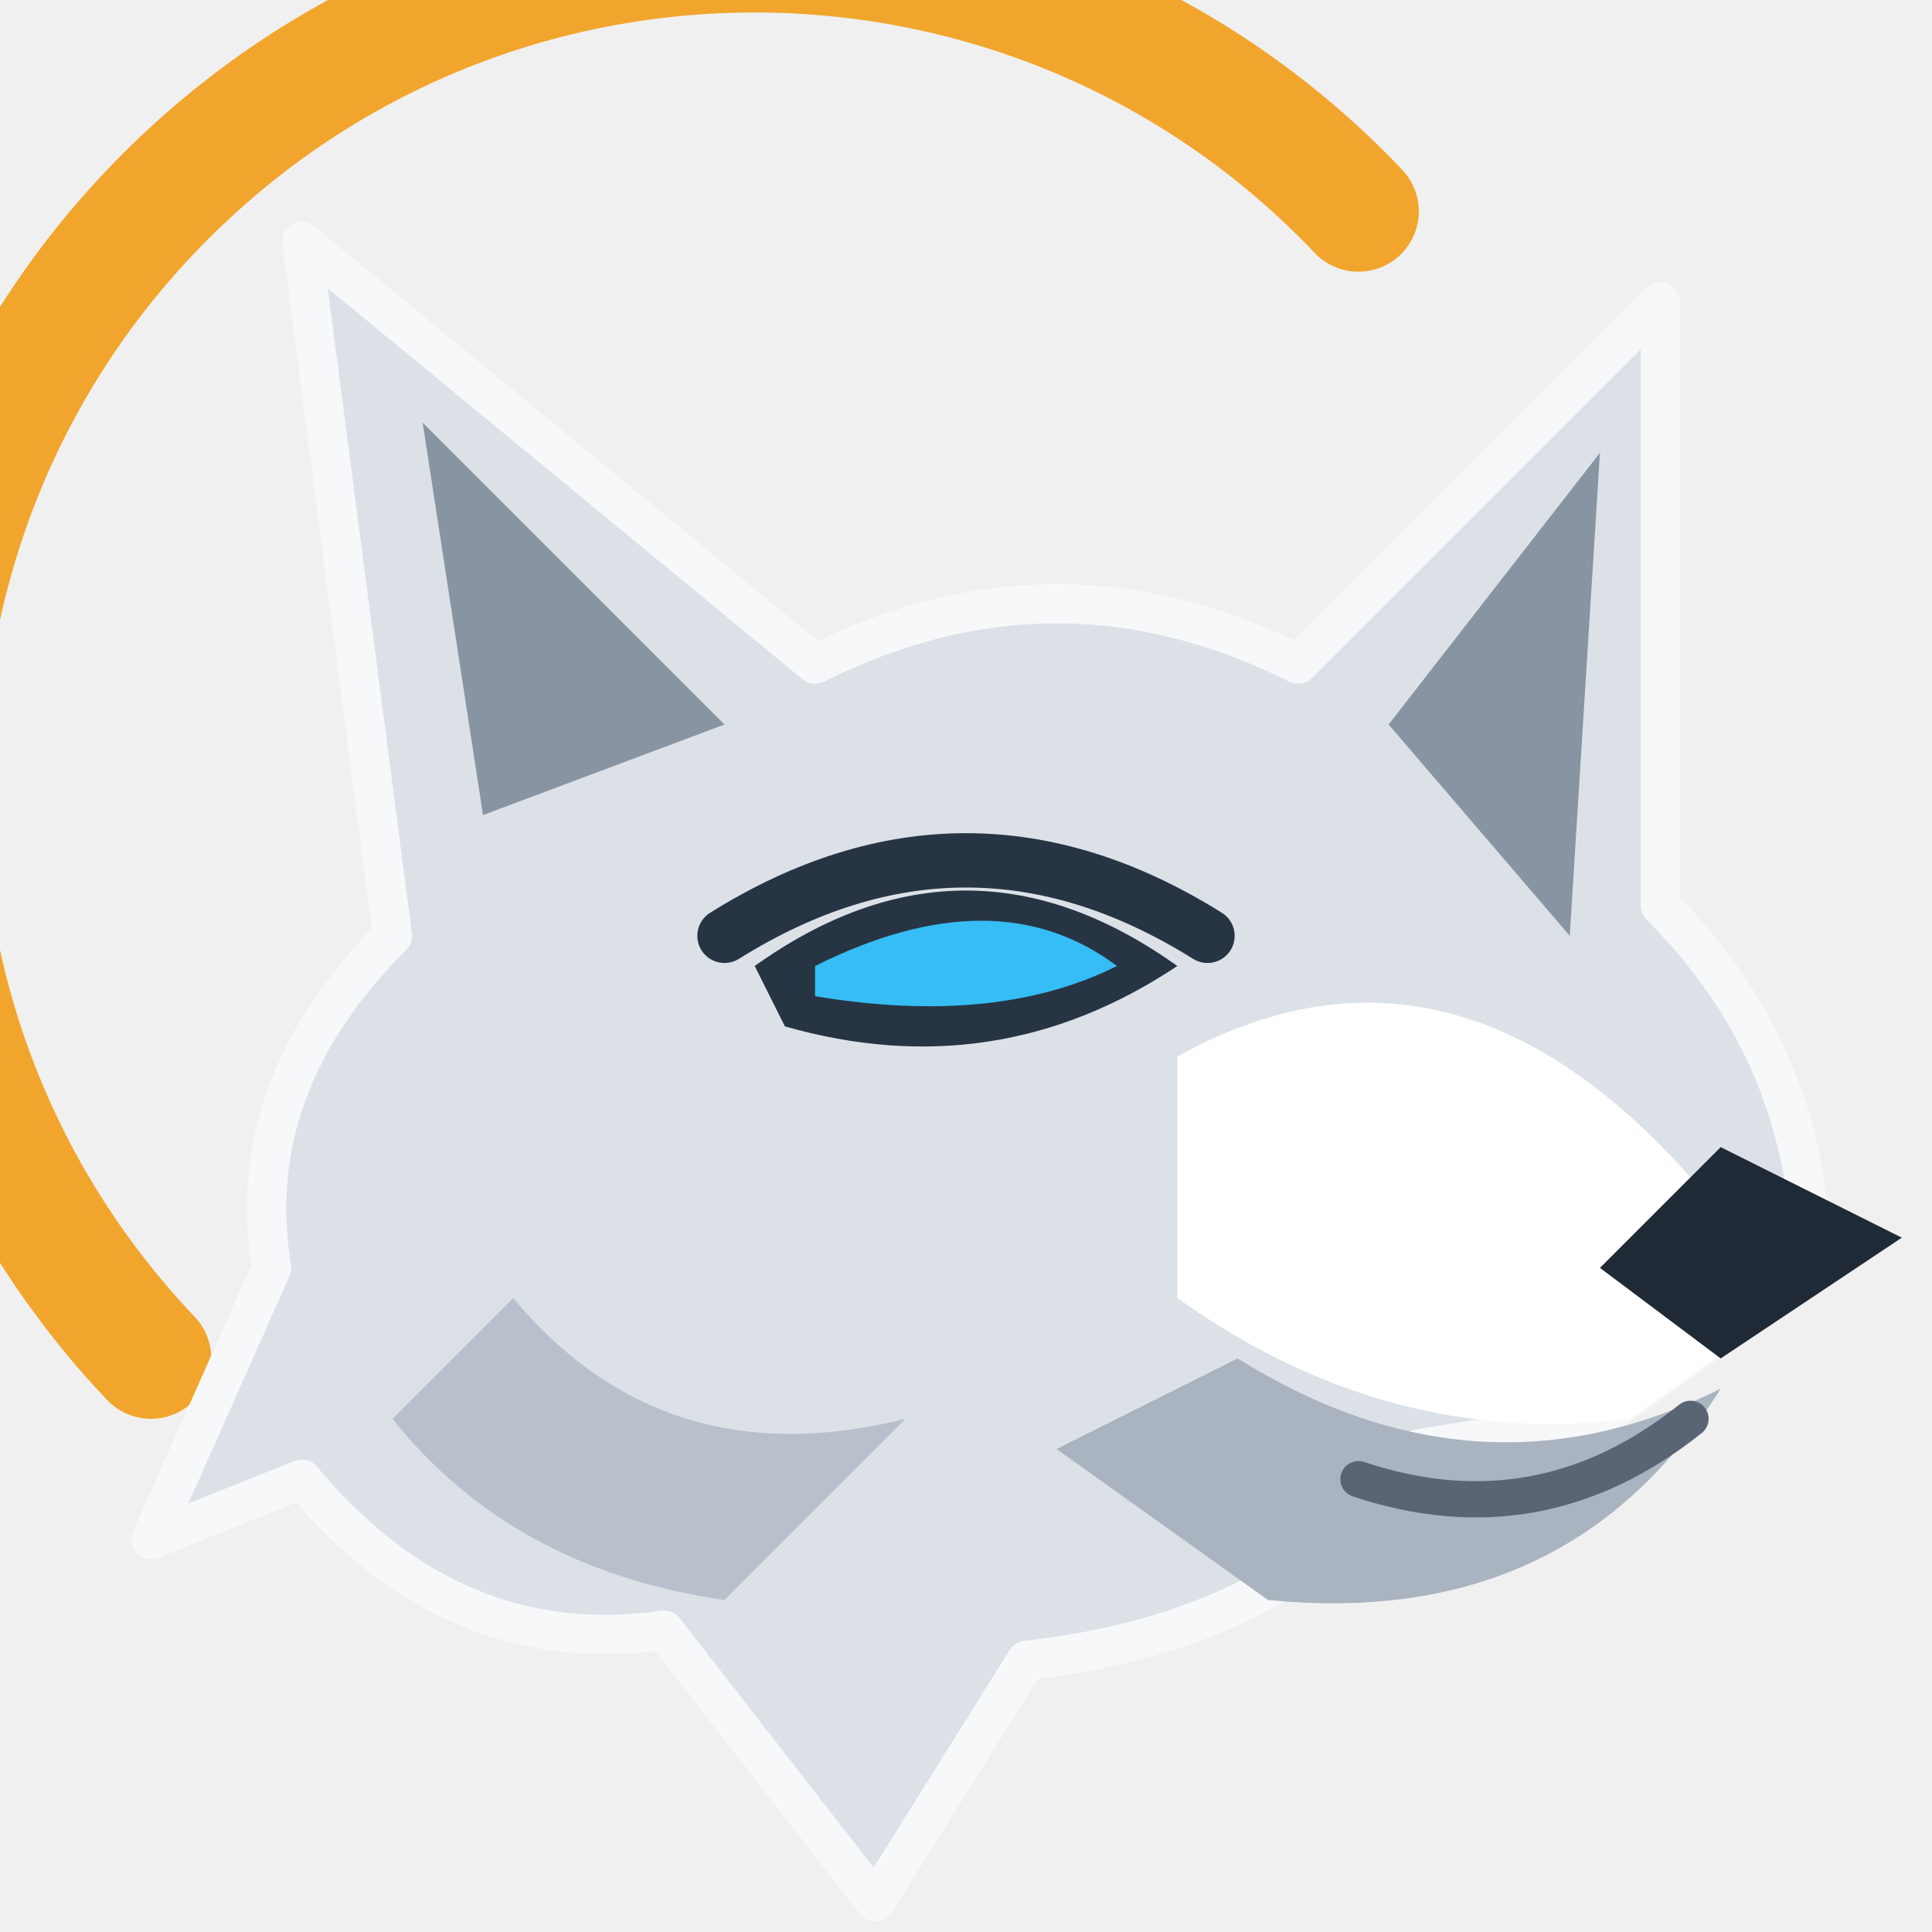
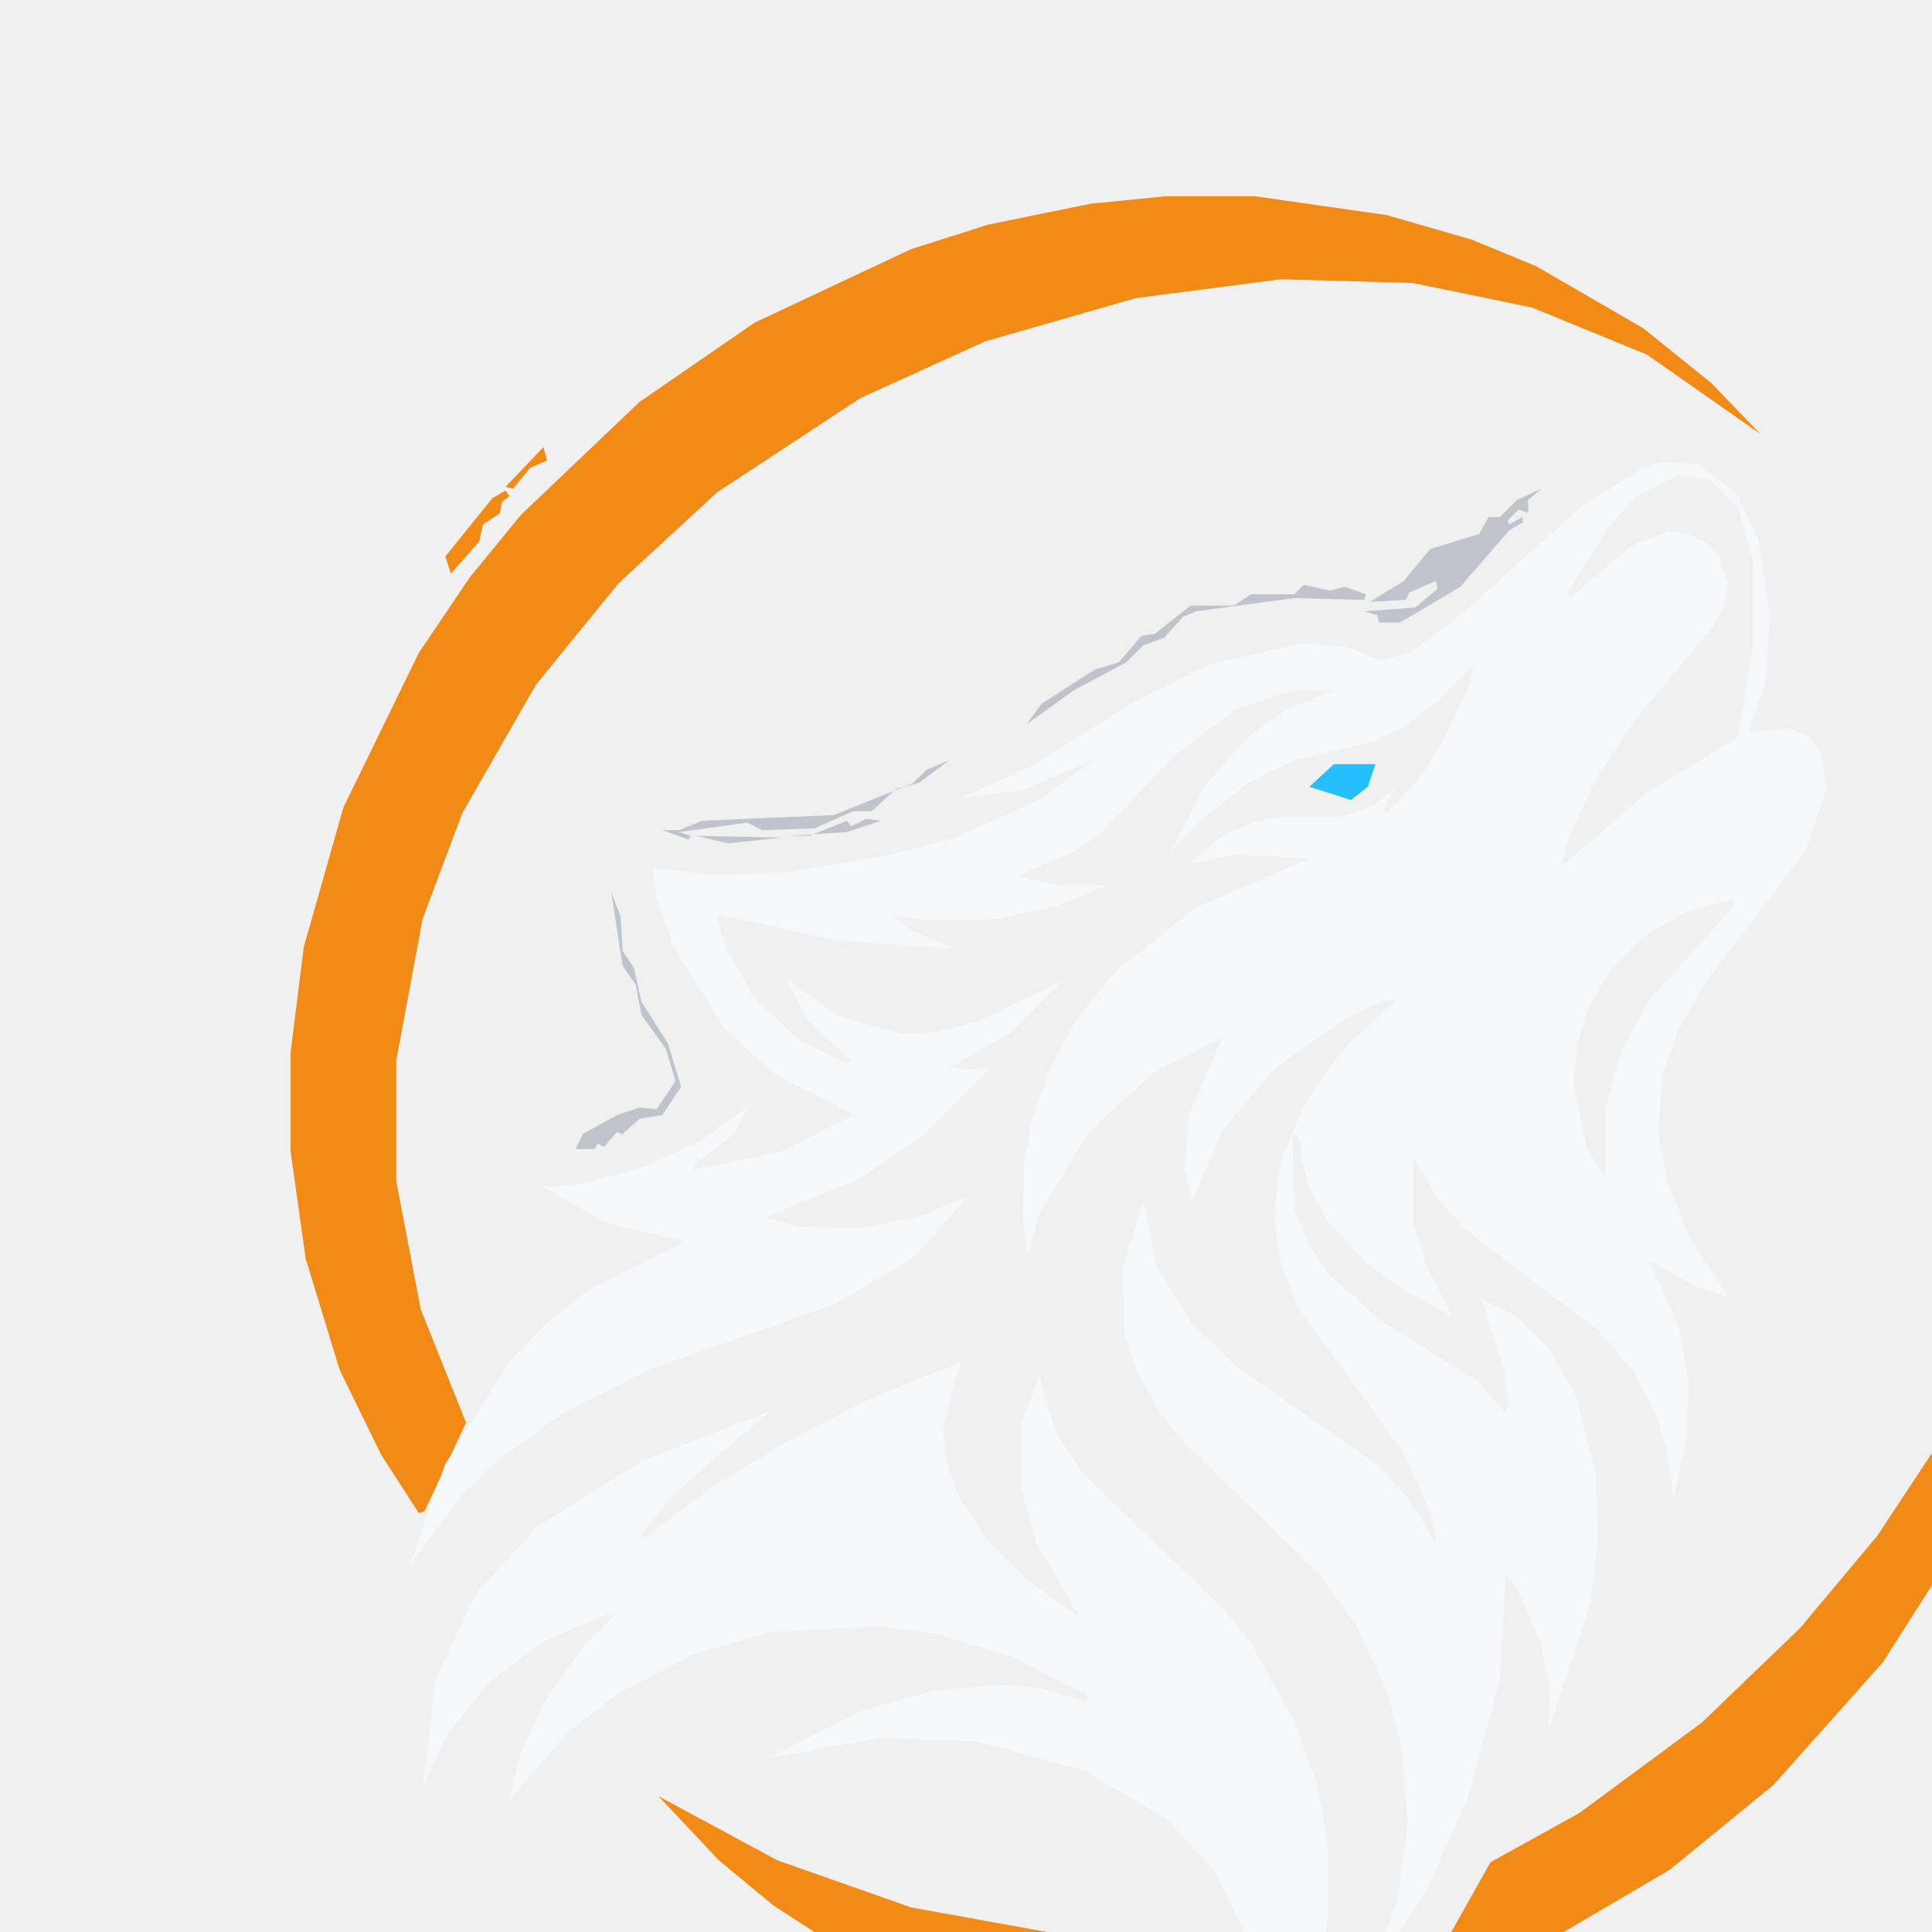
- <svg xmlns="http://www.w3.org/2000/svg" viewBox="0 0 64 64" role="img" aria-label="Odin wolf">
-   <path d="M5 45A27 27 0 0 1 45 7" fill="none" stroke="#F2A52D" stroke-width="4" stroke-linecap="round" />
-   <path d="M13 31 10 8 27 22Q35 18 43 22L55 10 55 30Q60 35 60 42L53 47 47 48Q43 54 34 55L29 63 22 54Q15 55 10 49L5 51 9 42Q8 36 13 31Z" fill="#DCE1E8" stroke="#F7F8FA" stroke-width="1.3" stroke-linejoin="round" />
-   <path d="M14 14 24 24 16 27Z" fill="#8994A2" />
-   <path d="M46 24 53 15 52 31Z" fill="#8994A2" />
-   <path d="M17 43Q22 49 30 47L24 53Q17 52 13 47Z" fill="#B7C0CB" />
-   <path d="M39 35Q48 30 56 39L61 42 54 47Q46 48 39 43Z" fill="#FFFFFF" />
-   <path d="M41 45Q49 50 57 46Q52 54 42 53L35 48Z" fill="#AAB4C0" />
-   <path d="M25 32Q32 27 39 32Q33 36 26 34Z" fill="#273443" />
-   <path d="M27 32Q33 29 37 32Q33 34 27 33Z" fill="#36BDF5" />
-   <path d="M24 31Q32 26 40 31" fill="none" stroke="#273443" stroke-width="1.8" stroke-linecap="round" />
-   <path d="M57 38 63 41 57 45 53 42Z" fill="#202936" />
-   <path d="M45 49Q51 51 56 47" fill="none" stroke="#596574" stroke-width="1.2" stroke-linecap="round" />
+ <svg xmlns="http://www.w3.org/2000/svg" viewBox="0 0 1024 1024" role="img" aria-label="Odin howling wolf">
+   <path fill="#f28a16" fill-rule="evenodd" d="M 349 952 L 381 986 L 410 1010 L 444 1032 L 477 1048 L 517 1062 L 559 1071 L 614 1076 L 646 1074 L 645 1046 L 638 1025 L 555 1024 L 483 1011 L 412 986 Z M 1097 568 L 1084 633 L 1061 700 L 1032 758 L 995 814 L 954 863 L 902 913 L 837 961 L 790 987 L 767 1028 L 734 1064 L 770 1053 L 805 1038 L 885 991 L 940 946 L 998 881 L 1040 815 L 1060 773 L 1076 730 L 1094 650 L 1098 598 Z M 268 260 L 261 264 L 236 295 L 239 304 L 254 287 L 256 278 L 265 272 L 266 266 L 270 263 Z M 288 237 L 268 258 L 272 259 L 281 248 L 290 244 Z M 933 230 L 907 203 L 871 174 L 814 141 L 780 127 L 735 114 L 665 104 L 618 104 L 578 108 L 524 119 L 483 132 L 400 171 L 339 213 L 276 273 L 249 306 L 222 346 L 182 428 L 161 502 L 154 558 L 154 610 L 162 667 L 180 726 L 202 771 L 222 802 L 225 801 L 247 754 L 223 694 L 210 626 L 210 562 L 224 487 L 245 431 L 284 363 L 328 309 L 380 261 L 456 211 L 522 181 L 602 158 L 679 148 L 749 150 L 812 163 L 873 188 Z" />
+   <path fill="#bfc4cc" fill-rule="evenodd" d="M 324 473 L 330 512 L 337 522 L 340 538 L 353 556 L 358 573 L 348 588 L 339 587 L 327 591 L 309 601 L 305 609 L 315 609 L 317 606 L 320 608 L 327 600 L 332 602 L 330 601 L 339 593 L 351 591 L 361 576 L 354 553 L 340 531 L 336 513 L 330 504 L 329 486 Z M 369 443 L 386 447 L 414 444 Z M 467 435 L 459 434 L 451 438 L 449 435 L 429 443 L 418 443 L 449 441 Z M 503 403 L 491 408 L 484 415 L 442 432 L 372 435 L 360 440 L 351 440 L 365 445 L 366 443 L 360 441 L 396 436 L 404 440 L 432 439 L 452 430 L 462 430 L 475 418 L 487 415 Z M 724 315 L 713 311 L 705 313 L 691 310 L 686 315 L 663 315 L 654 321 L 631 321 L 612 336 L 605 337 L 593 351 L 580 355 L 552 373 L 544 384 L 569 366 L 597 351 L 606 342 L 617 338 L 627 327 L 634 324 L 686 317 L 723 318 Z M 817 259 L 804 265 L 795 274 L 789 274 L 784 283 L 758 291 L 744 308 L 726 319 L 745 318 L 747 314 L 761 308 L 762 312 L 750 322 L 723 324 L 730 326 L 731 330 L 742 330 L 774 311 L 800 281 L 807 277 L 807 274 L 800 278 L 799 276 L 805 270 L 810 272 L 810 265 Z" />
+   <path fill="#f7f8fa" fill-rule="evenodd" d="M 252 845 L 231 890 L 224 947 L 238 918 L 260 891 L 288 870 L 323 855 L 325 857 L 308 874 L 288 903 L 275 932 L 270 954 L 301 918 L 327 898 L 367 877 L 408 865 L 466 862 L 496 866 L 536 878 L 577 899 L 576 902 L 552 895 L 530 893 L 495 896 L 456 907 L 407 932 L 467 921 L 518 923 L 576 939 L 618 964 L 644 992 L 663 1031 L 669 1063 L 666 1129 L 687 1086 L 700 1043 L 704 1015 L 704 978 L 698 945 L 686 912 L 663 871 L 648 852 L 574 781 L 559 758 L 551 729 L 541 755 L 541 788 L 549 817 L 572 857 L 544 837 L 523 816 L 508 793 L 501 772 L 500 756 L 509 722 L 460 742 L 417 764 L 376 789 L 342 815 L 340 813 L 358 791 L 408 748 L 341 774 L 285 809 Z M 920 261 L 900 246 L 881 245 L 871 248 L 840 267 L 773 327 L 747 346 L 732 350 L 714 343 L 690 341 L 641 352 L 601 372 L 547 406 L 509 423 L 541 419 L 579 403 L 551 424 L 506 444 L 468 454 L 419 462 L 381 464 L 346 460 L 348 476 L 357 502 L 384 545 L 410 569 L 453 591 L 415 610 L 368 620 L 368 617 L 389 601 L 396 587 L 371 605 L 340 619 L 305 628 L 288 629 L 321 648 L 363 658 L 313 683 L 289 702 L 269 723 L 236 776 L 217 830 L 245 792 L 265 773 L 297 750 L 344 726 L 443 691 L 485 666 L 513 634 L 487 645 L 456 651 L 422 650 L 406 645 L 455 625 L 489 602 L 524 567 L 503 566 L 536 547 L 563 520 L 519 541 L 497 547 L 479 548 L 445 539 L 417 519 L 428 541 L 451 562 L 449 564 L 423 551 L 400 529 L 385 503 L 380 487 L 382 485 L 441 498 L 506 503 L 483 493 L 473 485 L 495 488 L 529 487 L 561 480 L 587 469 L 559 469 L 540 464 L 570 451 L 583 442 L 623 400 L 655 376 L 684 366 L 707 366 L 682 376 L 662 390 L 639 416 L 620 452 L 636 435 L 662 415 L 686 403 L 728 393 L 743 386 L 763 371 L 781 352 L 779 363 L 763 396 L 752 413 L 735 431 L 733 430 L 740 417 L 728 427 L 711 433 L 678 433 L 663 436 L 648 443 L 630 458 L 656 453 L 694 455 L 634 481 L 591 515 L 571 540 L 557 565 L 547 593 L 543 615 L 542 646 L 545 665 L 551 643 L 577 600 L 612 568 L 648 550 L 630 591 L 628 620 L 632 637 L 648 599 L 676 566 L 713 540 L 734 530 L 740 530 L 712 556 L 692 584 L 679 615 L 675 644 L 679 670 L 688 693 L 744 770 L 759 804 L 761 818 L 747 795 L 731 777 L 655 724 L 632 702 L 613 671 L 606 637 L 595 672 L 596 706 L 601 723 L 613 746 L 627 764 L 700 835 L 719 862 L 735 896 L 743 926 L 746 967 L 741 1006 L 726 1048 L 756 1002 L 778 953 L 795 890 L 798 835 L 804 842 L 816 869 L 821 892 L 821 916 L 843 850 L 847 817 L 846 782 L 835 739 L 821 715 L 804 698 L 785 688 L 797 726 L 800 744 L 798 749 L 783 732 L 732 700 L 705 676 L 695 662 L 686 641 L 685 602 L 688 602 L 693 628 L 704 648 L 725 670 L 743 683 L 770 698 L 756 671 L 749 648 L 749 613 L 761 634 L 777 652 L 847 705 L 865 726 L 877 748 L 883 766 L 887 794 L 894 762 L 895 732 L 890 704 L 874 668 L 899 682 L 916 687 L 896 657 L 884 627 L 879 601 L 881 570 L 889 547 L 903 522 L 957 451 L 968 418 L 965 398 L 958 390 L 948 386 L 927 388 L 936 361 L 938 325 L 932 286 Z M 918 477 L 920 479 L 875 529 L 859 557 L 851 588 L 851 625 L 841 608 L 834 575 L 836 553 L 843 532 L 854 514 L 872 496 L 894 483 Z M 906 254 L 921 269 L 929 297 L 929 343 L 921 391 L 873 420 L 828 459 L 830 447 L 847 411 L 867 381 L 908 332 L 914 321 L 916 309 L 911 295 L 905 288 L 895 283 L 884 282 L 865 289 L 832 317 L 831 314 L 852 280 L 867 263 L 889 252 Z" />
+   <path fill="#24bfff" fill-rule="evenodd" d="M 729 405 L 707 405 L 694 417 L 716 424 L 725 417 Z" />
</svg>
